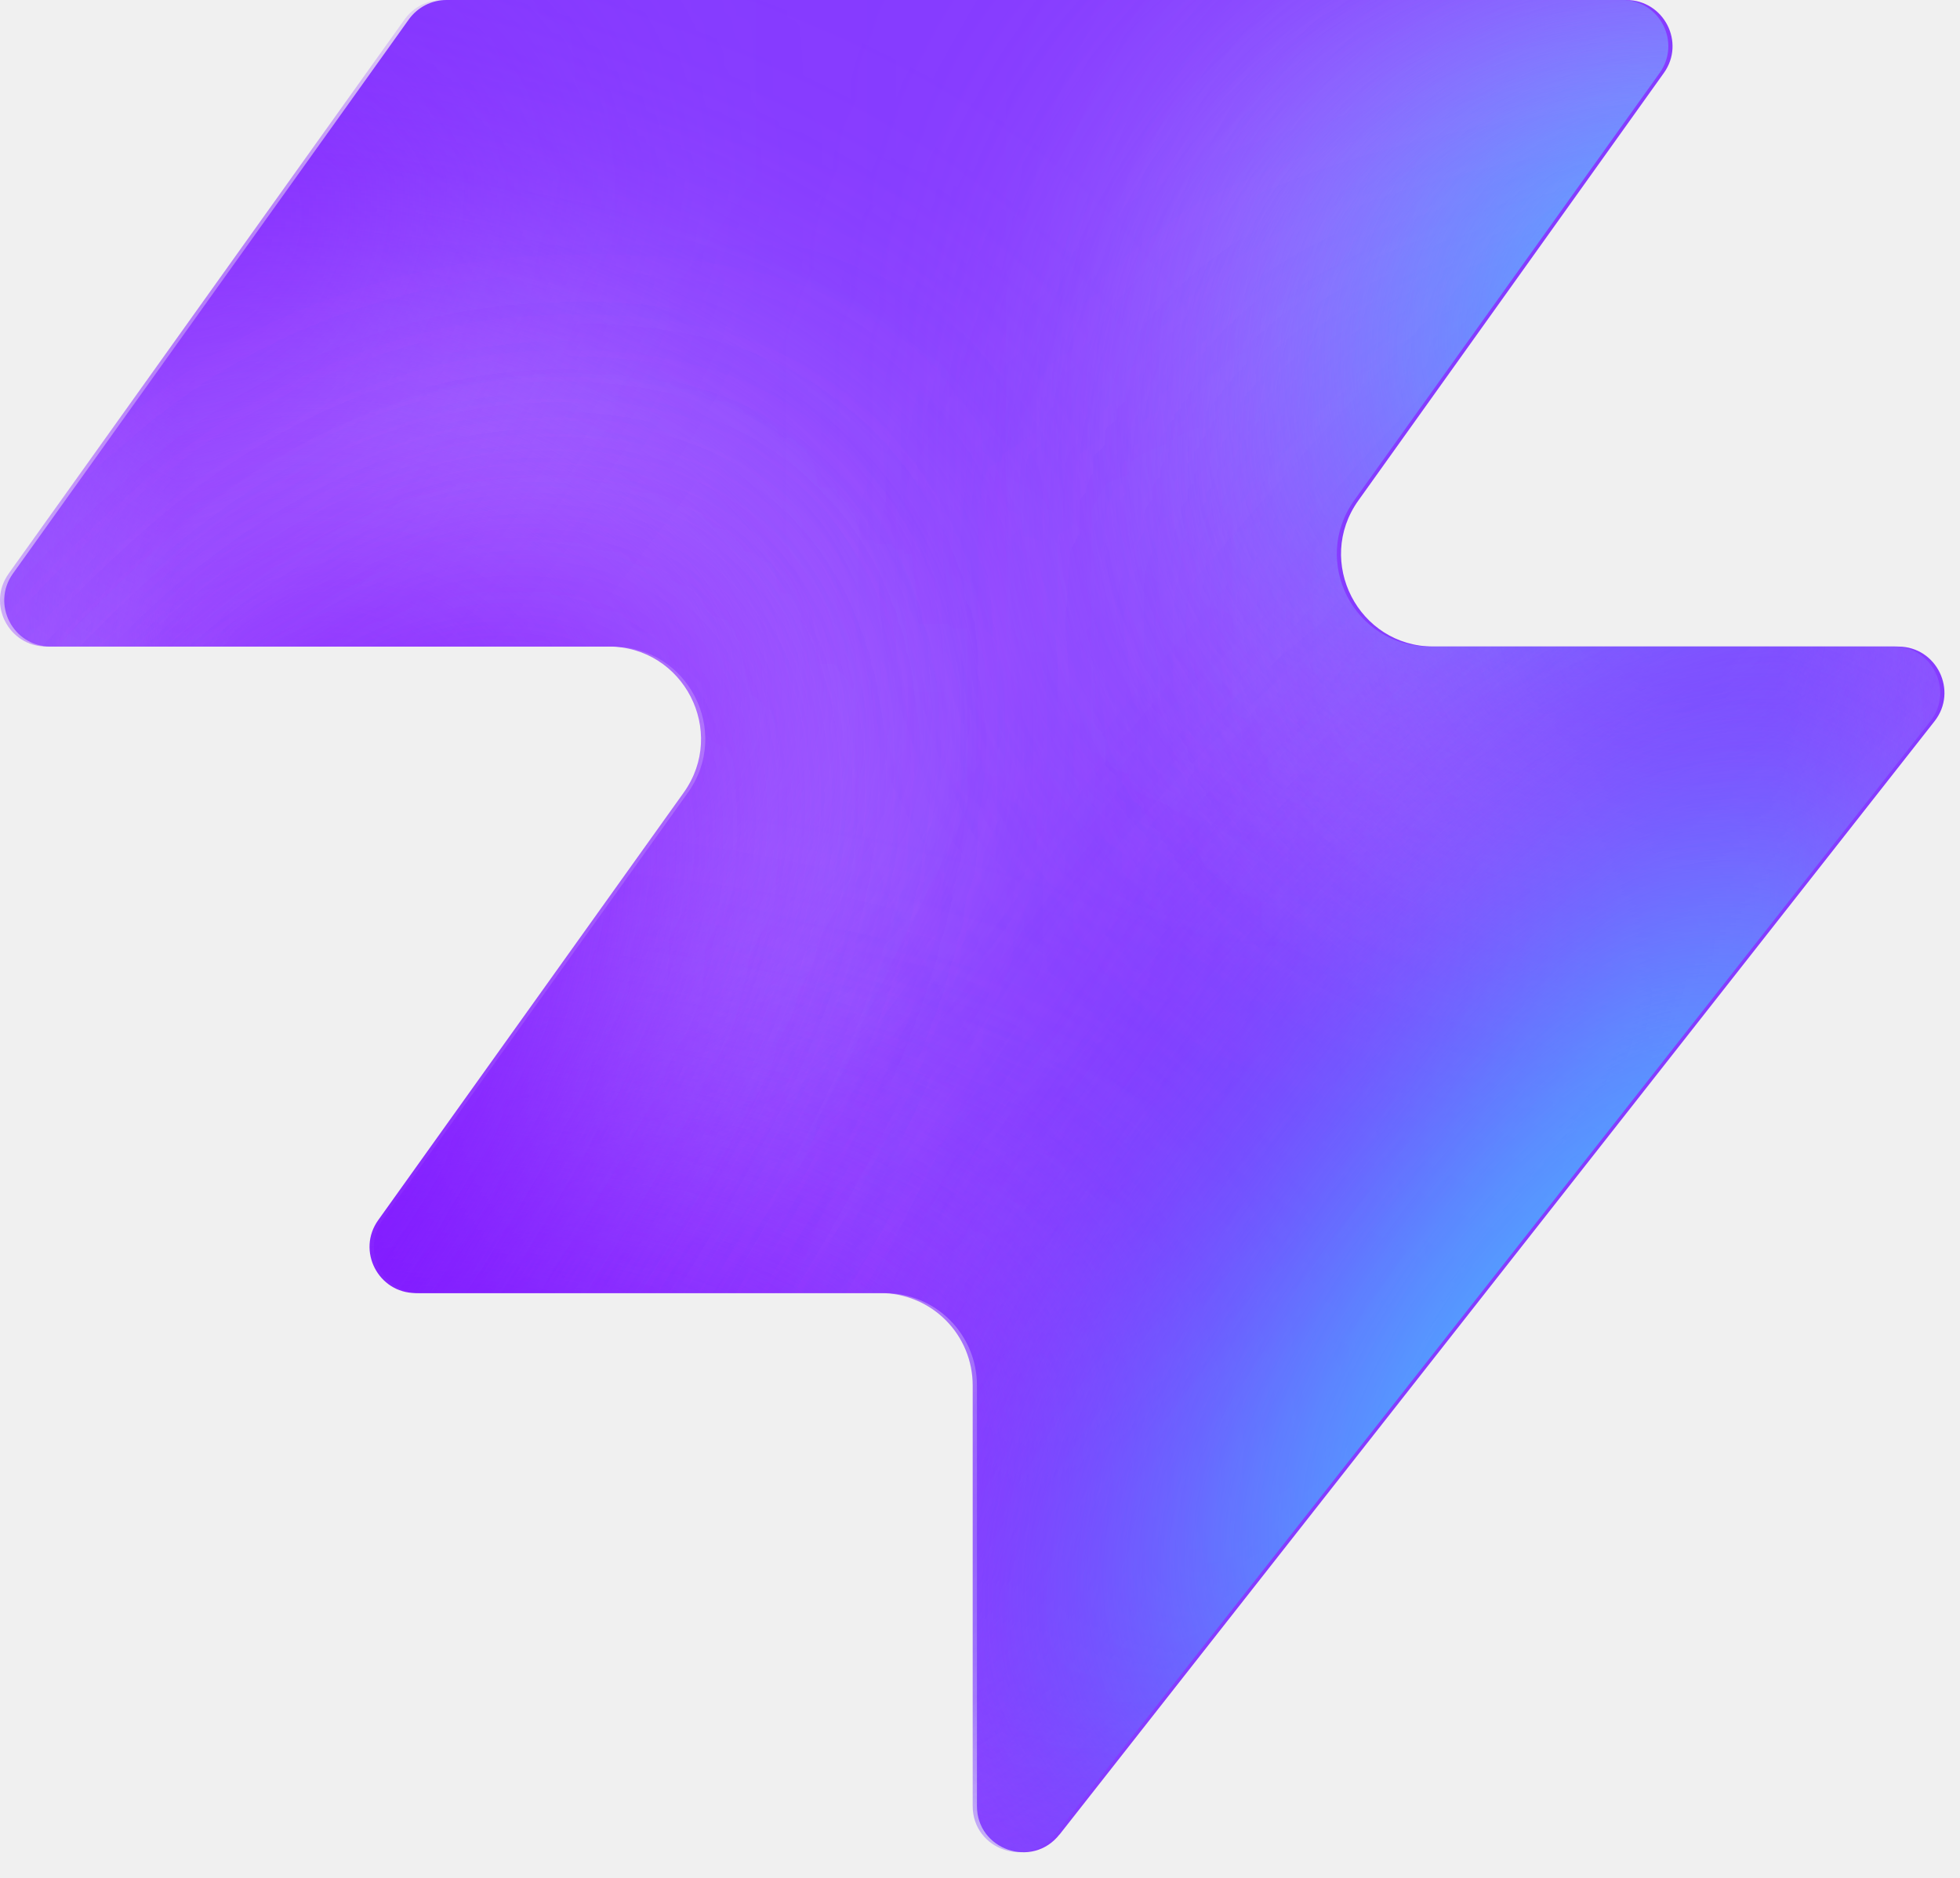
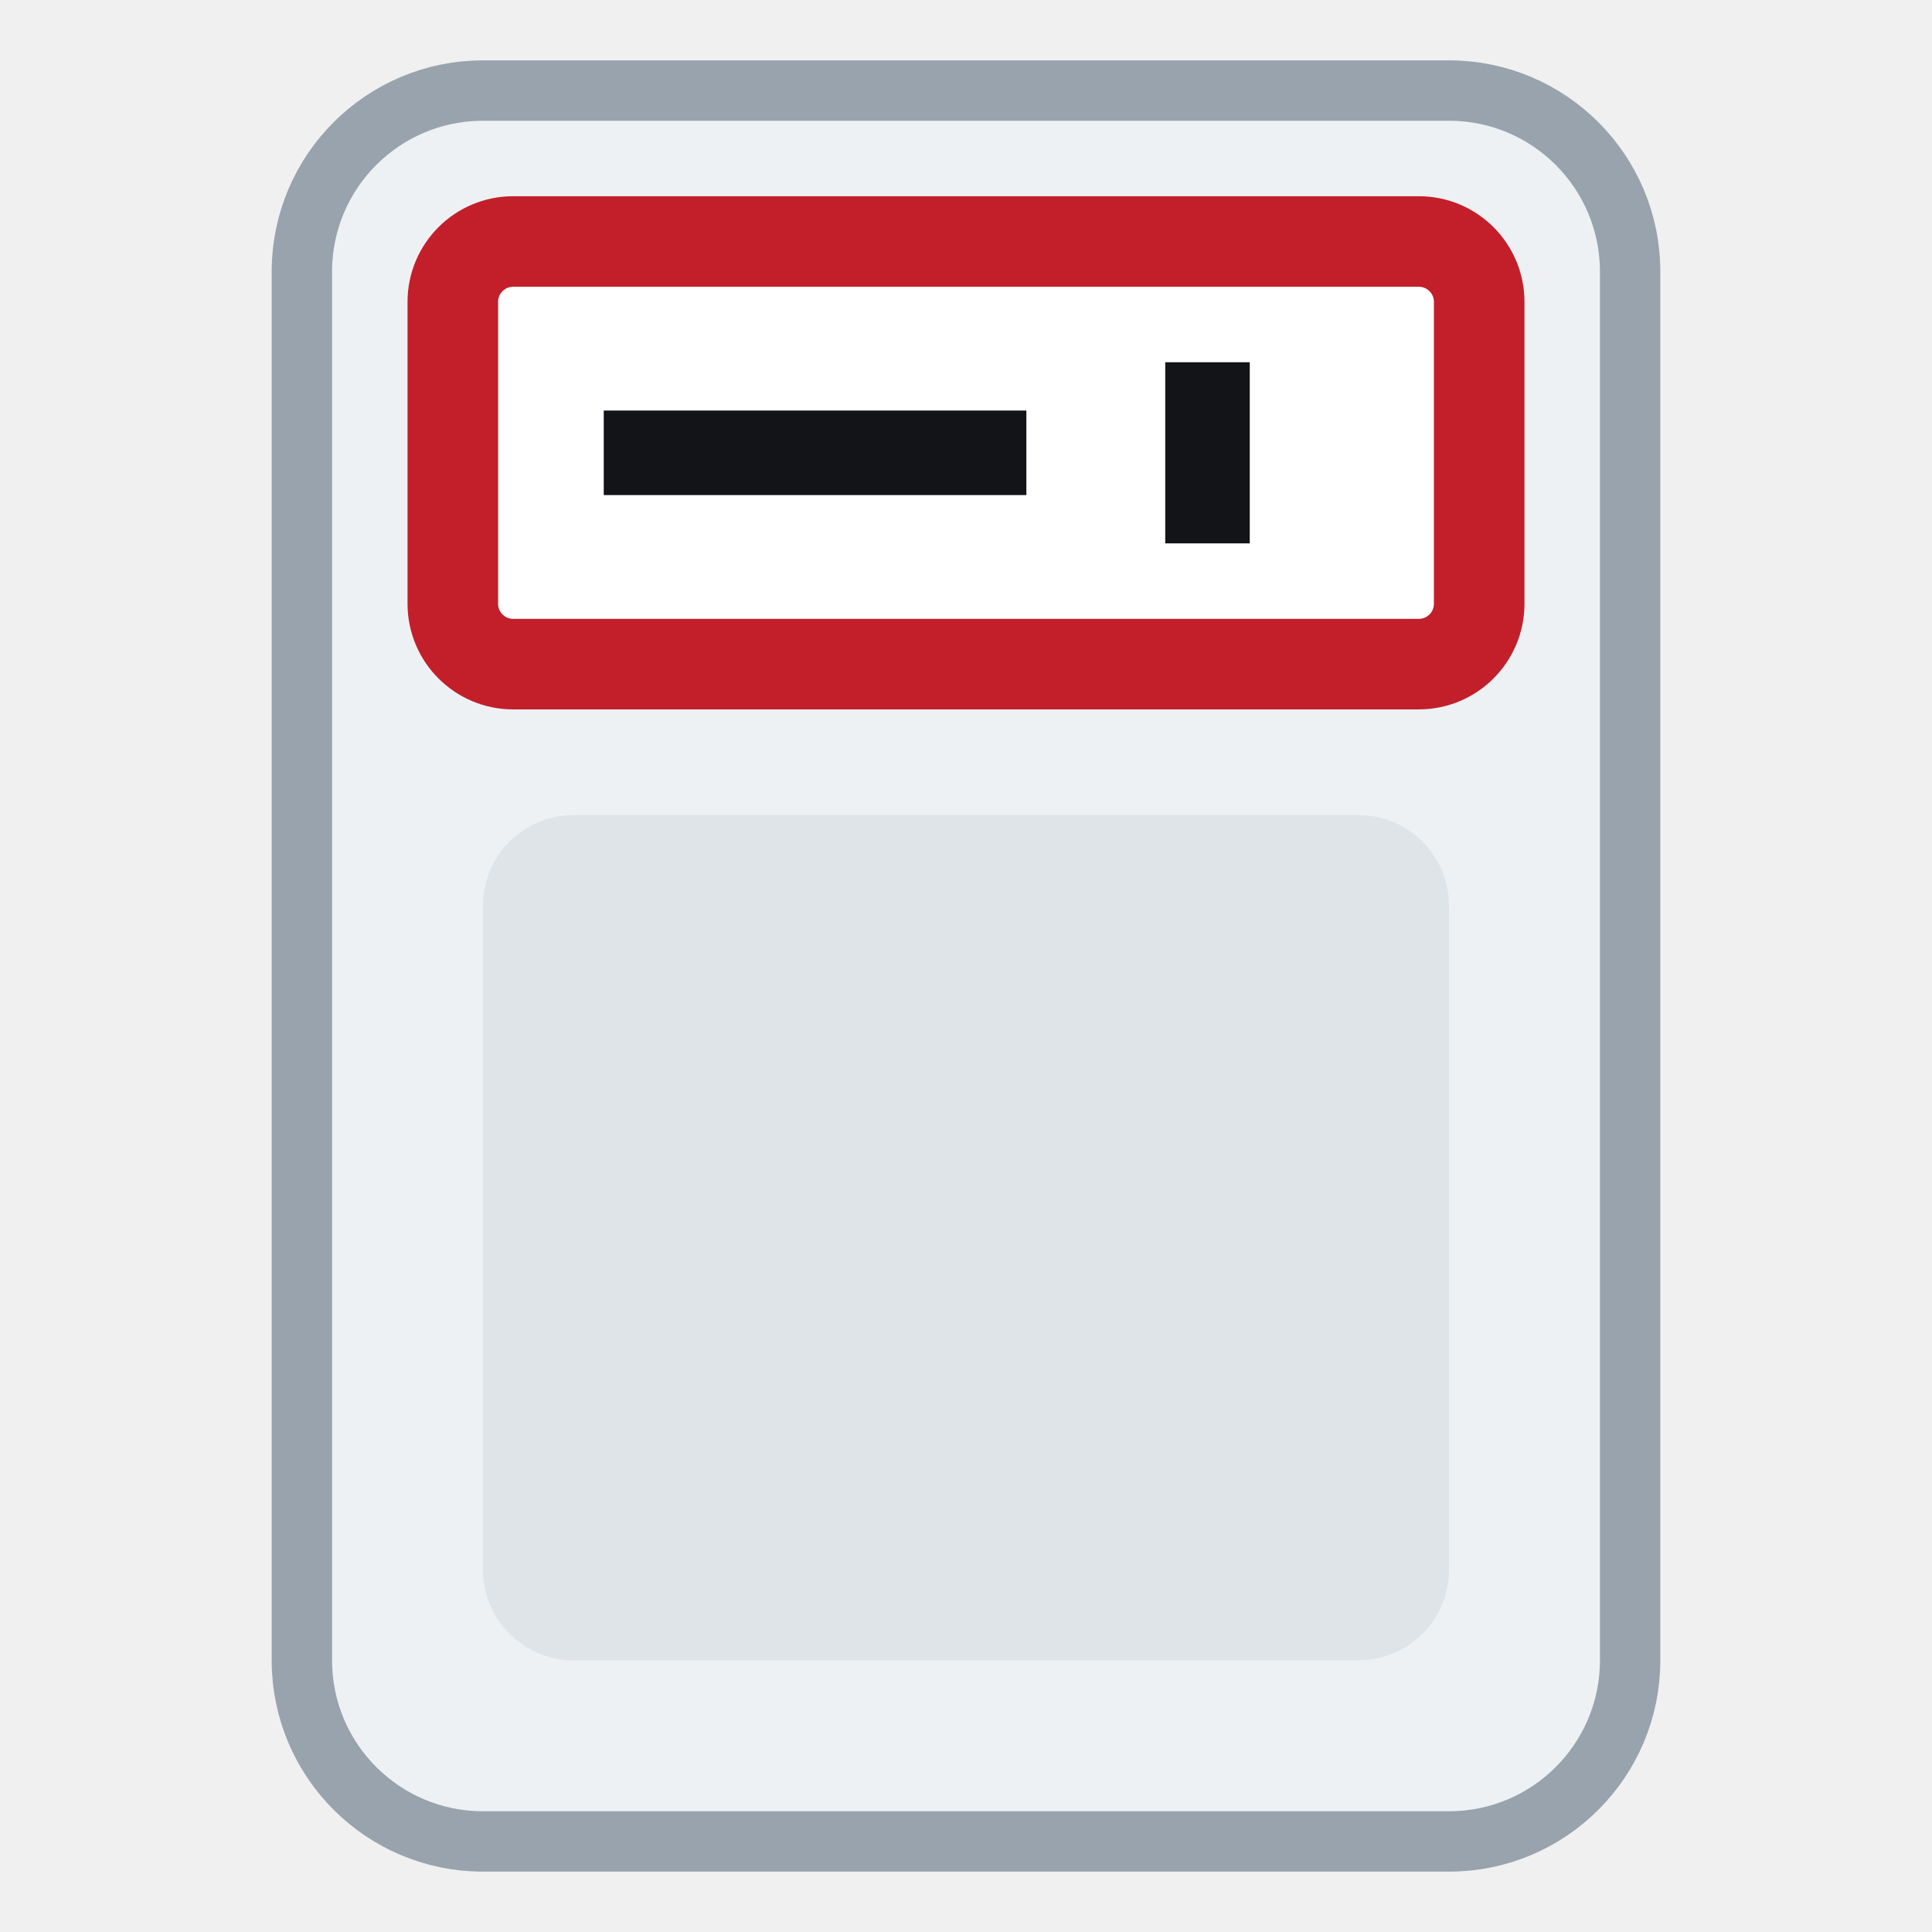
- <svg xmlns="http://www.w3.org/2000/svg" width="48" height="46" fill="none" viewBox="0 0 48 46">
-   <path fill="#863bff" d="M25.946 44.938c-.664.845-2.021.375-2.021-.698V33.937a2.26 2.26 0 0 0-2.262-2.262H10.287c-.92 0-1.456-1.04-.92-1.788l7.48-10.471c1.07-1.497 0-3.578-1.842-3.578H1.237c-.92 0-1.456-1.04-.92-1.788L10.013.474c.214-.297.556-.474.92-.474h28.894c.92 0 1.456 1.04.92 1.788l-7.48 10.471c-1.07 1.498 0 3.579 1.842 3.579h11.377c.943 0 1.473 1.088.89 1.83L25.947 44.94z" style="fill:#863bff;fill:color(display-p3 .525 .23 1);fill-opacity:1" />
-   <mask id="a" width="48" height="46" x="0" y="0" maskUnits="userSpaceOnUse" style="mask-type:alpha">
-     <path fill="#000" d="M25.842 44.938c-.664.844-2.021.375-2.021-.698V33.937a2.26 2.26 0 0 0-2.262-2.262H10.183c-.92 0-1.456-1.04-.92-1.788l7.48-10.471c1.07-1.498 0-3.579-1.842-3.579H1.133c-.92 0-1.456-1.04-.92-1.787L9.91.473c.214-.297.556-.474.92-.474h28.894c.92 0 1.456 1.04.92 1.788l-7.48 10.471c-1.07 1.498 0 3.578 1.842 3.578h11.377c.943 0 1.473 1.088.89 1.832L25.843 44.94z" style="fill:#000;fill-opacity:1" />
-   </mask>
-   <g mask="url(#a)">
-     <g filter="url(#b)">
-       <ellipse cx="5.508" cy="14.704" fill="#ede6ff" rx="5.508" ry="14.704" style="fill:#ede6ff;fill:color(display-p3 .927 .903 1);fill-opacity:1" transform="matrix(.00324 1 1 -.00324 -4.47 31.516)" />
-     </g>
-     <g filter="url(#c)">
-       <ellipse cx="10.399" cy="29.851" fill="#ede6ff" rx="10.399" ry="29.851" style="fill:#ede6ff;fill:color(display-p3 .927 .903 1);fill-opacity:1" transform="matrix(.00324 1 1 -.00324 -39.328 7.883)" />
-     </g>
-     <g filter="url(#d)">
-       <ellipse cx="5.508" cy="30.487" fill="#7e14ff" rx="5.508" ry="30.487" style="fill:#7e14ff;fill:color(display-p3 .492 .077 1);fill-opacity:1" transform="rotate(89.814 -25.913 -14.639)scale(1 -1)" />
-     </g>
-     <g filter="url(#e)">
-       <ellipse cx="5.508" cy="30.599" fill="#7e14ff" rx="5.508" ry="30.599" style="fill:#7e14ff;fill:color(display-p3 .492 .077 1);fill-opacity:1" transform="rotate(89.814 -32.644 -3.334)scale(1 -1)" />
-     </g>
-     <g filter="url(#f)">
-       <ellipse cx="5.508" cy="30.599" fill="#7e14ff" rx="5.508" ry="30.599" style="fill:#7e14ff;fill:color(display-p3 .492 .077 1);fill-opacity:1" transform="matrix(.00324 1 1 -.00324 -34.34 30.47)" />
-     </g>
-     <g filter="url(#g)">
-       <ellipse cx="14.072" cy="22.078" fill="#ede6ff" rx="14.072" ry="22.078" style="fill:#ede6ff;fill:color(display-p3 .927 .903 1);fill-opacity:1" transform="rotate(93.35 24.506 48.493)scale(-1 1)" />
-     </g>
-     <g filter="url(#h)">
-       <ellipse cx="3.47" cy="21.501" fill="#7e14ff" rx="3.47" ry="21.501" style="fill:#7e14ff;fill:color(display-p3 .492 .077 1);fill-opacity:1" transform="rotate(89.009 28.708 47.59)scale(-1 1)" />
-     </g>
-     <g filter="url(#i)">
-       <ellipse cx="3.47" cy="21.501" fill="#7e14ff" rx="3.47" ry="21.501" style="fill:#7e14ff;fill:color(display-p3 .492 .077 1);fill-opacity:1" transform="rotate(89.009 28.708 47.59)scale(-1 1)" />
-     </g>
-     <g filter="url(#j)">
-       <ellipse cx=".387" cy="8.972" fill="#7e14ff" rx="4.407" ry="29.108" style="fill:#7e14ff;fill:color(display-p3 .492 .077 1);fill-opacity:1" transform="rotate(39.51 .387 8.972)" />
-     </g>
-     <g filter="url(#k)">
-       <ellipse cx="47.523" cy="-6.092" fill="#7e14ff" rx="4.407" ry="29.108" style="fill:#7e14ff;fill:color(display-p3 .492 .077 1);fill-opacity:1" transform="rotate(37.892 47.523 -6.092)" />
-     </g>
-     <g filter="url(#l)">
-       <ellipse cx="41.412" cy="6.333" fill="#47bfff" rx="5.971" ry="9.665" style="fill:#47bfff;fill:color(display-p3 .28 .748 1);fill-opacity:1" transform="rotate(37.892 41.412 6.333)" />
-     </g>
-     <g filter="url(#m)">
-       <ellipse cx="-1.879" cy="38.332" fill="#7e14ff" rx="4.407" ry="29.108" style="fill:#7e14ff;fill:color(display-p3 .492 .077 1);fill-opacity:1" transform="rotate(37.892 -1.88 38.332)" />
-     </g>
-     <g filter="url(#n)">
-       <ellipse cx="-1.879" cy="38.332" fill="#7e14ff" rx="4.407" ry="29.108" style="fill:#7e14ff;fill:color(display-p3 .492 .077 1);fill-opacity:1" transform="rotate(37.892 -1.88 38.332)" />
-     </g>
-     <g filter="url(#o)">
-       <ellipse cx="35.651" cy="29.907" fill="#7e14ff" rx="4.407" ry="29.108" style="fill:#7e14ff;fill:color(display-p3 .492 .077 1);fill-opacity:1" transform="rotate(37.892 35.651 29.907)" />
-     </g>
-     <g filter="url(#p)">
-       <ellipse cx="38.418" cy="32.4" fill="#47bfff" rx="5.971" ry="15.297" style="fill:#47bfff;fill:color(display-p3 .28 .748 1);fill-opacity:1" transform="rotate(37.892 38.418 32.4)" />
-     </g>
-   </g>
-   <defs>
-     <filter id="b" width="60.045" height="41.654" x="-19.77" y="16.149" color-interpolation-filters="sRGB" filterUnits="userSpaceOnUse">
-       <feFlood flood-opacity="0" result="BackgroundImageFix" />
-       <feBlend in="SourceGraphic" in2="BackgroundImageFix" result="shape" />
-       <feGaussianBlur result="effect1_foregroundBlur_2002_17158" stdDeviation="7.659" />
-     </filter>
-     <filter id="c" width="90.34" height="51.437" x="-54.613" y="-7.533" color-interpolation-filters="sRGB" filterUnits="userSpaceOnUse">
-       <feFlood flood-opacity="0" result="BackgroundImageFix" />
-       <feBlend in="SourceGraphic" in2="BackgroundImageFix" result="shape" />
-       <feGaussianBlur result="effect1_foregroundBlur_2002_17158" stdDeviation="7.659" />
-     </filter>
-     <filter id="d" width="79.355" height="29.4" x="-49.64" y="2.03" color-interpolation-filters="sRGB" filterUnits="userSpaceOnUse">
-       <feFlood flood-opacity="0" result="BackgroundImageFix" />
-       <feBlend in="SourceGraphic" in2="BackgroundImageFix" result="shape" />
-       <feGaussianBlur result="effect1_foregroundBlur_2002_17158" stdDeviation="4.596" />
-     </filter>
-     <filter id="e" width="79.579" height="29.4" x="-45.045" y="20.029" color-interpolation-filters="sRGB" filterUnits="userSpaceOnUse">
-       <feFlood flood-opacity="0" result="BackgroundImageFix" />
-       <feBlend in="SourceGraphic" in2="BackgroundImageFix" result="shape" />
-       <feGaussianBlur result="effect1_foregroundBlur_2002_17158" stdDeviation="4.596" />
-     </filter>
-     <filter id="f" width="79.579" height="29.4" x="-43.513" y="21.178" color-interpolation-filters="sRGB" filterUnits="userSpaceOnUse">
-       <feFlood flood-opacity="0" result="BackgroundImageFix" />
-       <feBlend in="SourceGraphic" in2="BackgroundImageFix" result="shape" />
-       <feGaussianBlur result="effect1_foregroundBlur_2002_17158" stdDeviation="4.596" />
-     </filter>
-     <filter id="g" width="74.749" height="58.852" x="15.756" y="-17.901" color-interpolation-filters="sRGB" filterUnits="userSpaceOnUse">
-       <feFlood flood-opacity="0" result="BackgroundImageFix" />
-       <feBlend in="SourceGraphic" in2="BackgroundImageFix" result="shape" />
-       <feGaussianBlur result="effect1_foregroundBlur_2002_17158" stdDeviation="7.659" />
-     </filter>
-     <filter id="h" width="61.377" height="25.362" x="23.548" y="2.284" color-interpolation-filters="sRGB" filterUnits="userSpaceOnUse">
-       <feFlood flood-opacity="0" result="BackgroundImageFix" />
-       <feBlend in="SourceGraphic" in2="BackgroundImageFix" result="shape" />
-       <feGaussianBlur result="effect1_foregroundBlur_2002_17158" stdDeviation="4.596" />
-     </filter>
-     <filter id="i" width="61.377" height="25.362" x="23.548" y="2.284" color-interpolation-filters="sRGB" filterUnits="userSpaceOnUse">
-       <feFlood flood-opacity="0" result="BackgroundImageFix" />
-       <feBlend in="SourceGraphic" in2="BackgroundImageFix" result="shape" />
-       <feGaussianBlur result="effect1_foregroundBlur_2002_17158" stdDeviation="4.596" />
-     </filter>
-     <filter id="j" width="56.045" height="63.649" x="-27.636" y="-22.853" color-interpolation-filters="sRGB" filterUnits="userSpaceOnUse">
-       <feFlood flood-opacity="0" result="BackgroundImageFix" />
-       <feBlend in="SourceGraphic" in2="BackgroundImageFix" result="shape" />
-       <feGaussianBlur result="effect1_foregroundBlur_2002_17158" stdDeviation="4.596" />
-     </filter>
-     <filter id="k" width="54.814" height="64.646" x="20.116" y="-38.415" color-interpolation-filters="sRGB" filterUnits="userSpaceOnUse">
-       <feFlood flood-opacity="0" result="BackgroundImageFix" />
-       <feBlend in="SourceGraphic" in2="BackgroundImageFix" result="shape" />
-       <feGaussianBlur result="effect1_foregroundBlur_2002_17158" stdDeviation="4.596" />
-     </filter>
-     <filter id="l" width="33.541" height="35.313" x="24.641" y="-11.323" color-interpolation-filters="sRGB" filterUnits="userSpaceOnUse">
-       <feFlood flood-opacity="0" result="BackgroundImageFix" />
-       <feBlend in="SourceGraphic" in2="BackgroundImageFix" result="shape" />
-       <feGaussianBlur result="effect1_foregroundBlur_2002_17158" stdDeviation="4.596" />
-     </filter>
-     <filter id="m" width="54.814" height="64.646" x="-29.286" y="6.009" color-interpolation-filters="sRGB" filterUnits="userSpaceOnUse">
-       <feFlood flood-opacity="0" result="BackgroundImageFix" />
-       <feBlend in="SourceGraphic" in2="BackgroundImageFix" result="shape" />
-       <feGaussianBlur result="effect1_foregroundBlur_2002_17158" stdDeviation="4.596" />
-     </filter>
-     <filter id="n" width="54.814" height="64.646" x="-29.286" y="6.009" color-interpolation-filters="sRGB" filterUnits="userSpaceOnUse">
-       <feFlood flood-opacity="0" result="BackgroundImageFix" />
-       <feBlend in="SourceGraphic" in2="BackgroundImageFix" result="shape" />
-       <feGaussianBlur result="effect1_foregroundBlur_2002_17158" stdDeviation="4.596" />
-     </filter>
-     <filter id="o" width="54.814" height="64.646" x="8.244" y="-2.416" color-interpolation-filters="sRGB" filterUnits="userSpaceOnUse">
-       <feFlood flood-opacity="0" result="BackgroundImageFix" />
-       <feBlend in="SourceGraphic" in2="BackgroundImageFix" result="shape" />
-       <feGaussianBlur result="effect1_foregroundBlur_2002_17158" stdDeviation="4.596" />
-     </filter>
-     <filter id="p" width="39.409" height="43.623" x="18.713" y="10.588" color-interpolation-filters="sRGB" filterUnits="userSpaceOnUse">
-       <feFlood flood-opacity="0" result="BackgroundImageFix" />
-       <feBlend in="SourceGraphic" in2="BackgroundImageFix" result="shape" />
-       <feGaussianBlur result="effect1_foregroundBlur_2002_17158" stdDeviation="4.596" />
-     </filter>
-   </defs>
+ <svg xmlns="http://www.w3.org/2000/svg" viewBox="0 0 32 32">
+   <rect x="5" y="1.5" width="22" height="29" rx="3" fill="#eef1f3" stroke="#98a3ad" />
+   <rect x="7.5" y="4" width="17" height="7" rx="1" fill="#fff" stroke="#c21f2b" stroke-width="1.5" />
+   <path d="M10 7.5h7M20 6v3" stroke="#121417" stroke-width="1.4" />
+   <rect x="8" y="13.5" width="16" height="14" rx="1.5" fill="#dfe4e8" />
</svg>
